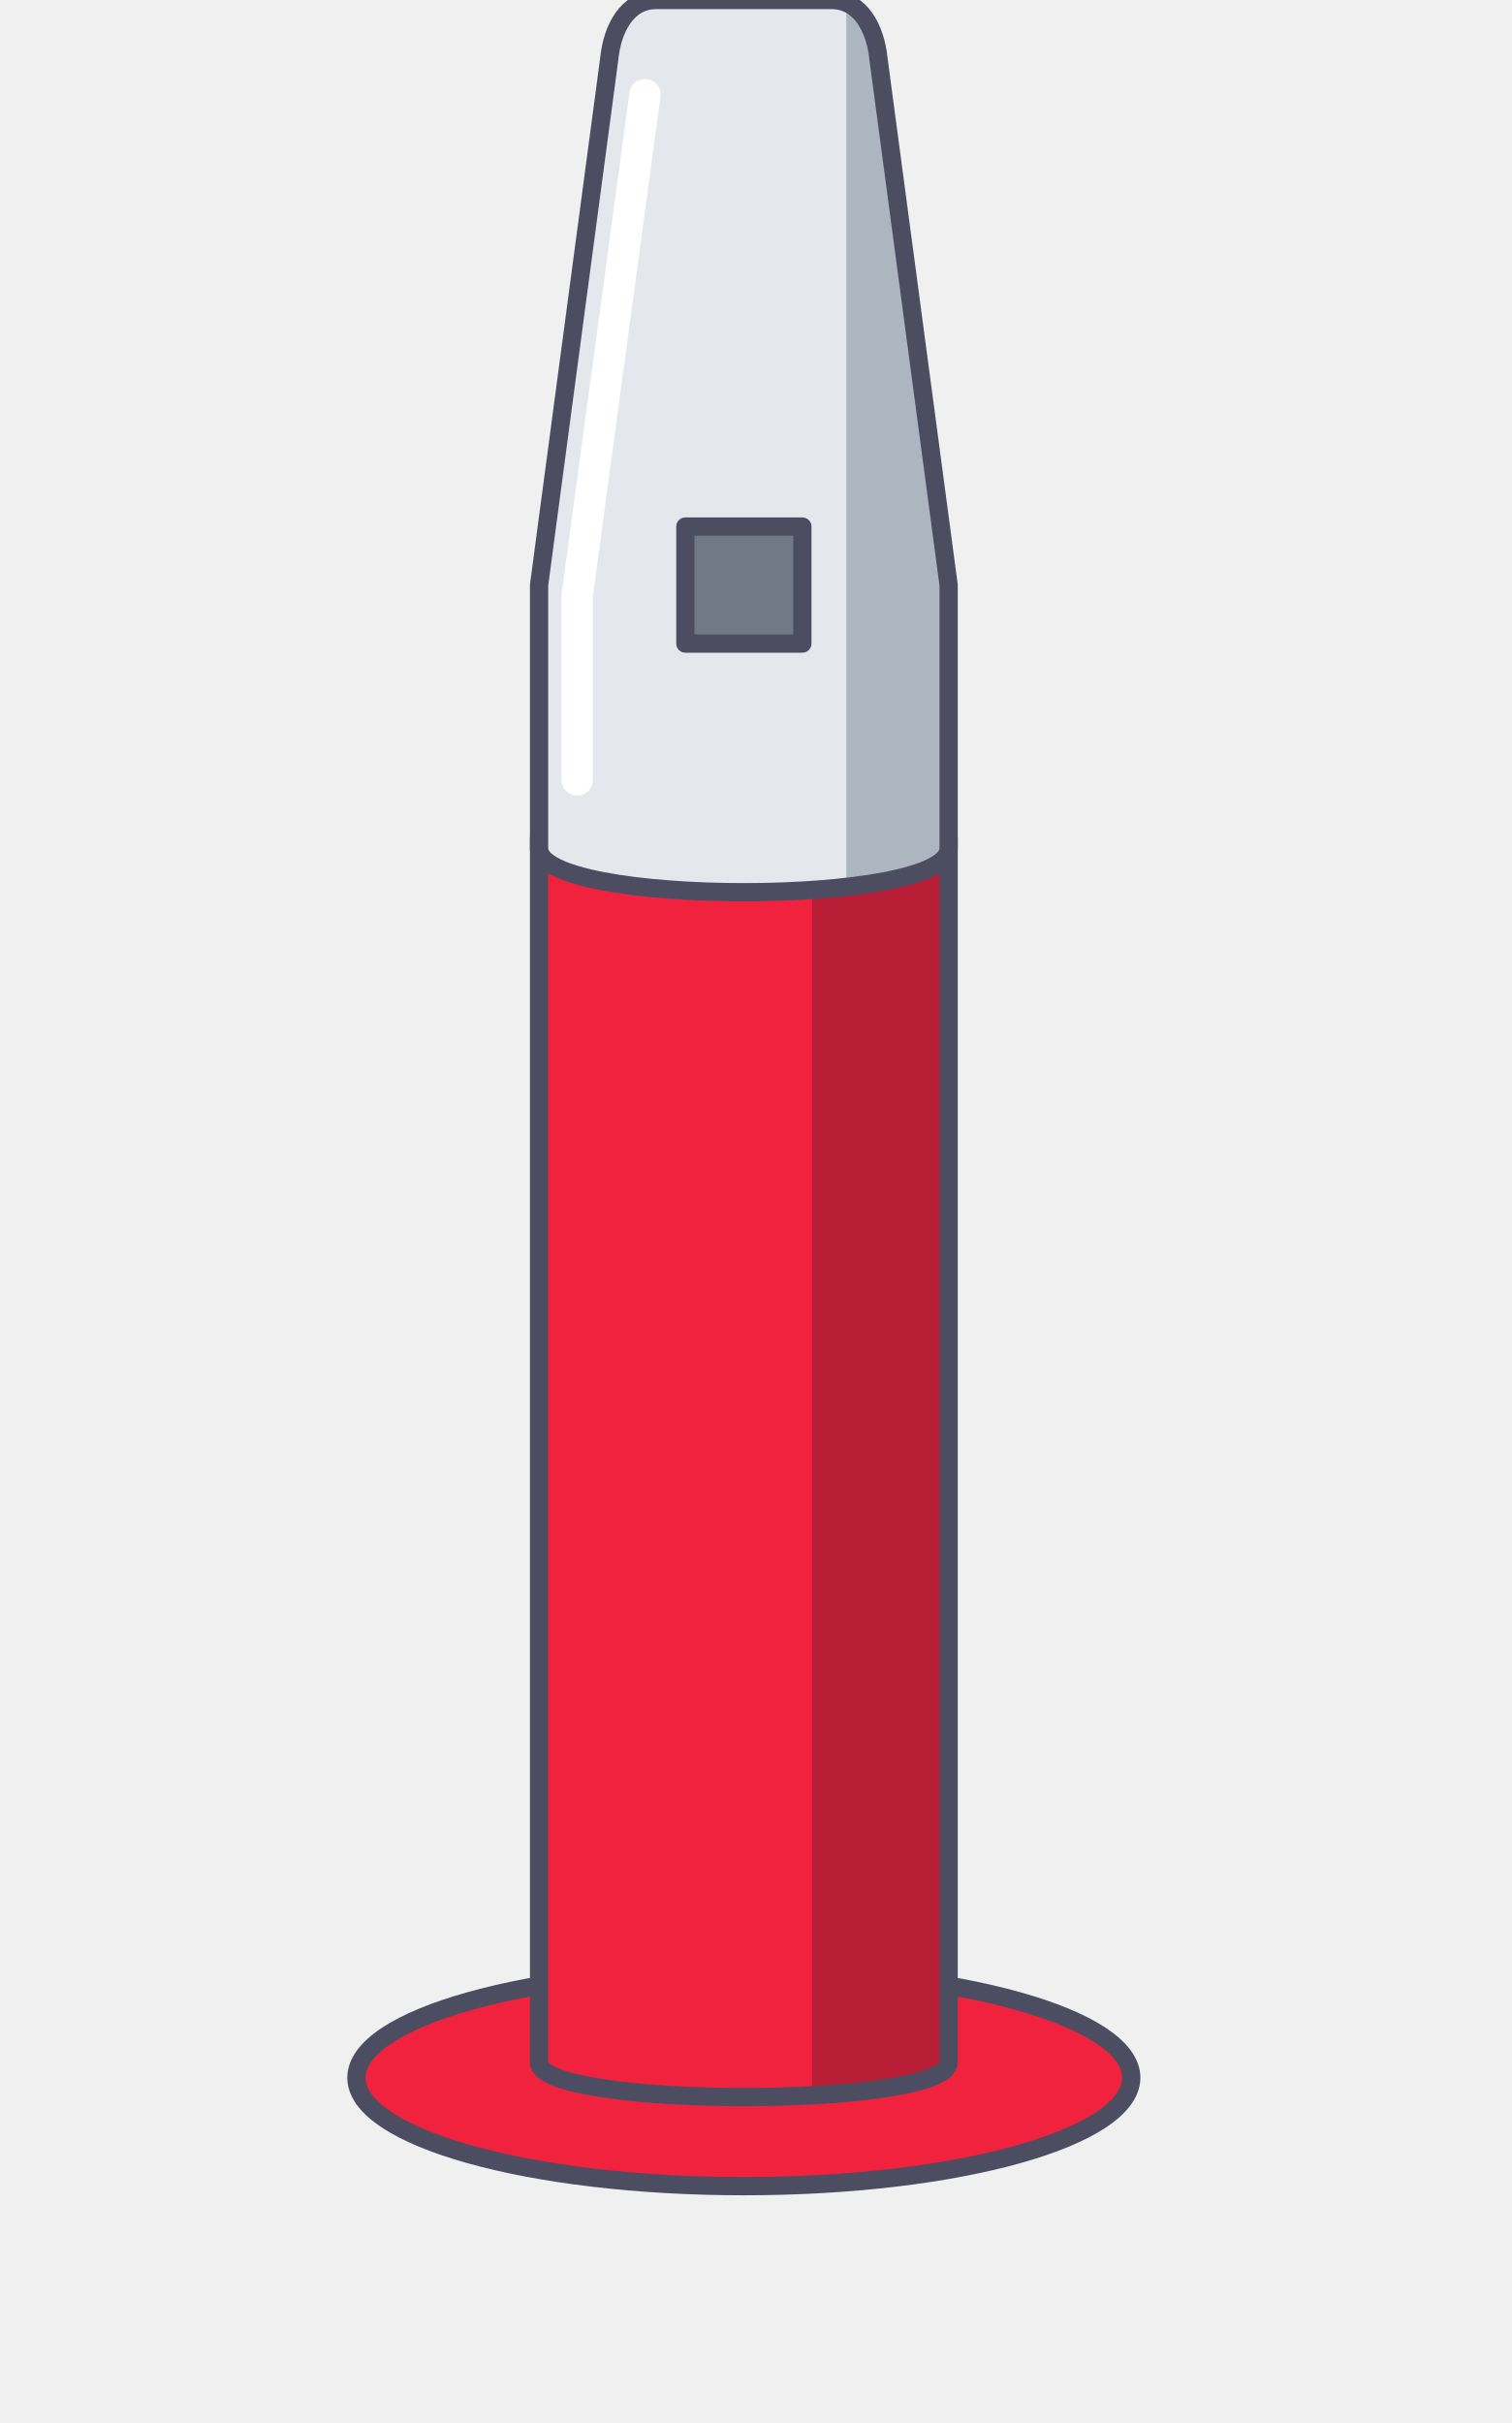
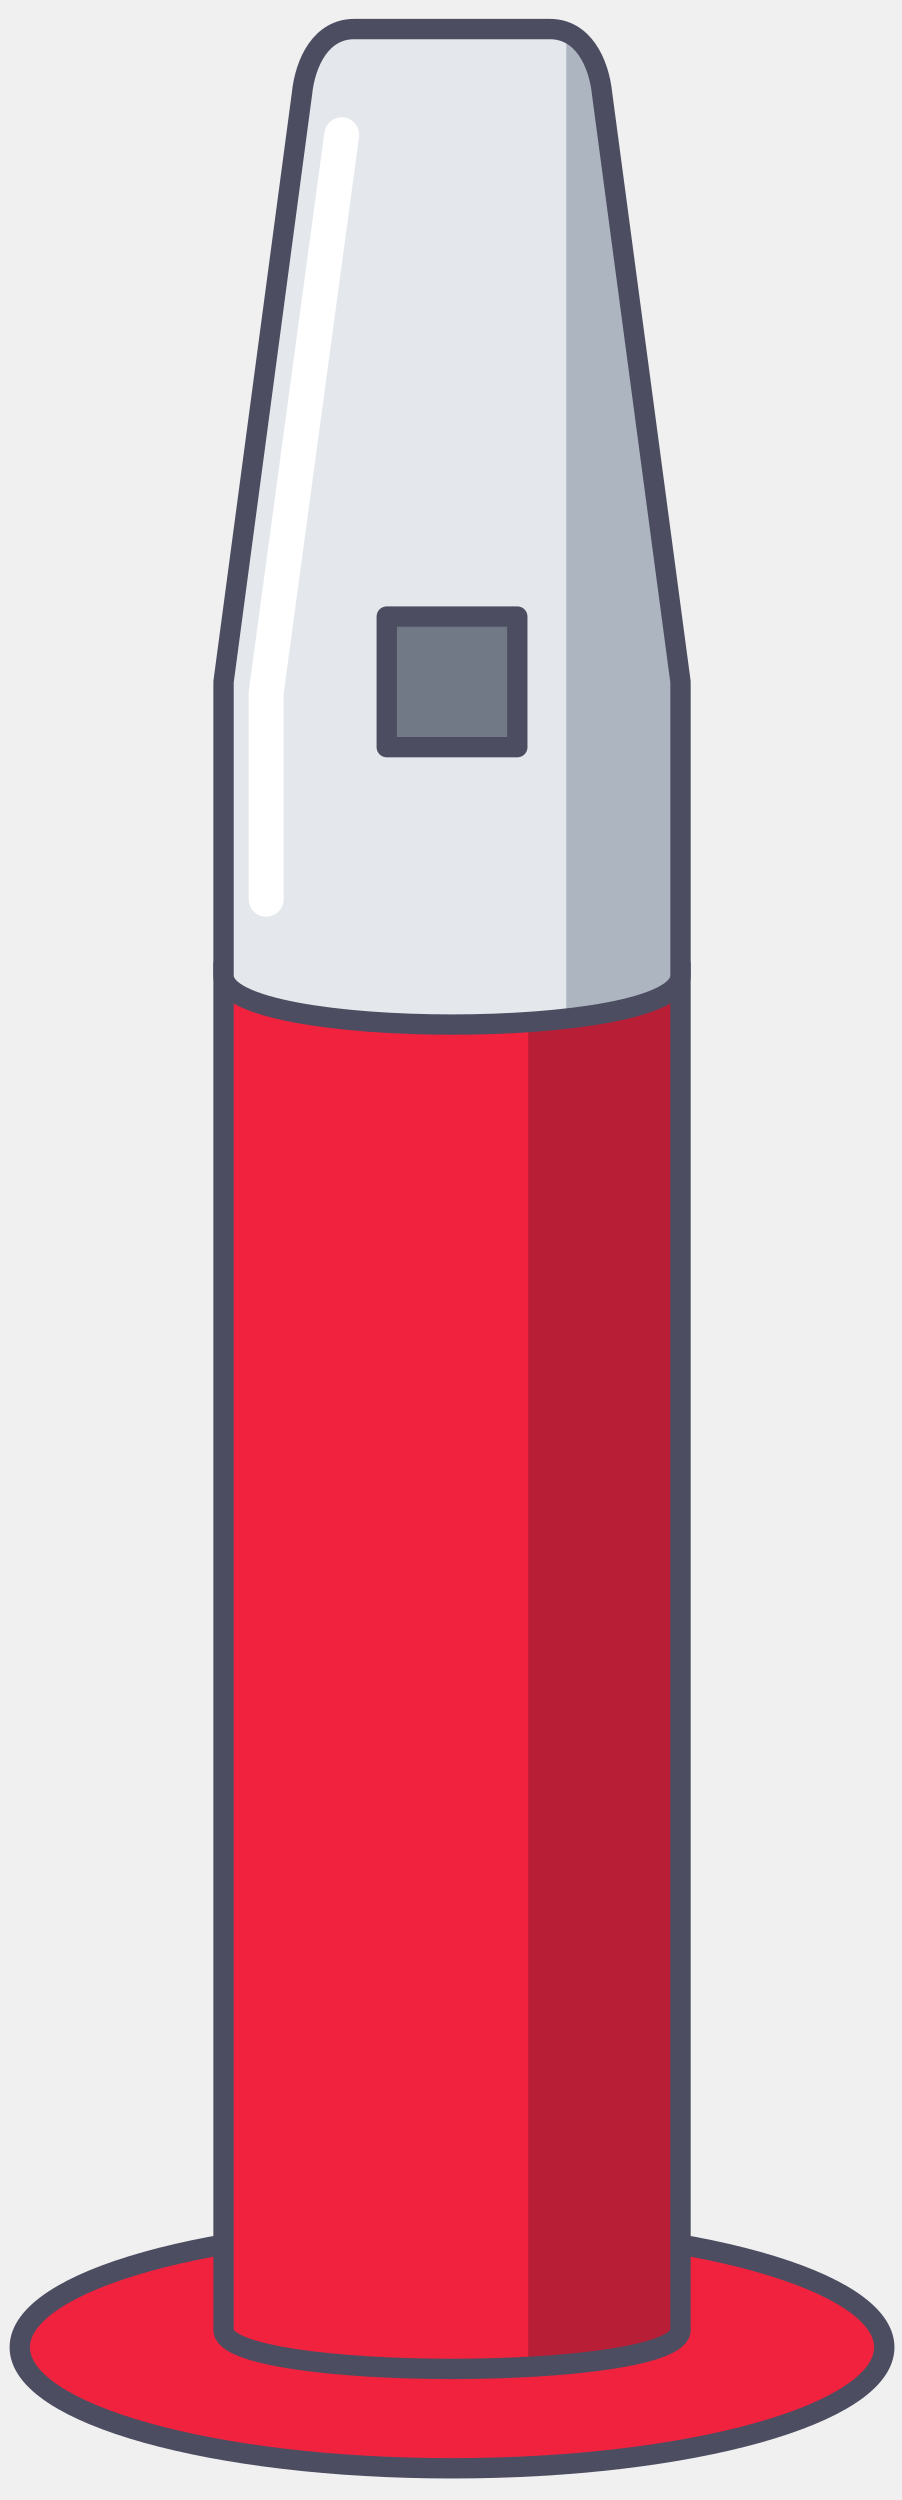
- <svg xmlns="http://www.w3.org/2000/svg" width="58" height="93" viewBox="0 0 58 93" fill="none">
+ <svg xmlns="http://www.w3.org/2000/svg" width="31" height="86" viewBox="13 -1 31 86" fill="none">
  <defs>
    <clipPath id="whistle-7-clip-tube">
      <path d="M20.69 32.164H36.409V79.152C36.409 80.936 20.69 80.936 20.69 79.152V32.164Z" />
    </clipPath>
    <clipPath id="whistle-7-clip-mouthpiece">
      <path d="M25.181 0H31.918C33.041 0 33.602 1.123 33.715 2.246L36.409 22.456V32.561C36.409 34.807 20.69 34.807 20.69 32.561V22.456L23.385 2.246C23.497 1.123 24.058 0 25.181 0Z" />
    </clipPath>
  </defs>
  <g data-part="base">
    <g data-layer="fill">
      <path d="M28.55 83.91C36.762 83.91 43.419 82.046 43.419 79.747C43.419 77.447 36.762 75.583 28.55 75.583C20.337 75.583 13.68 77.447 13.68 79.747C13.68 82.046 20.337 83.91 28.55 83.91Z" fill="#F0223E" />
    </g>
    <g data-layer="line" stroke="#4C4D61" stroke-width="0.7" stroke-linejoin="round" stroke-linecap="round">
      <path d="M28.55 83.91C36.762 83.91 43.419 82.046 43.419 79.747C43.419 77.447 36.762 75.583 28.55 75.583C20.337 75.583 13.68 77.447 13.68 79.747C13.68 82.046 20.337 83.91 28.55 83.91Z" />
    </g>
  </g>
  <g data-part="tube">
    <g data-layer="fill">
      <path d="M20.69 32.164H36.409V79.152C36.409 80.936 20.69 80.936 20.69 79.152V32.164Z" fill="#F0223E" />
    </g>
    <g data-layer="shade">
      <rect clip-path="url(#whistle-7-clip-tube)" x="31.17" y="31" width="7" height="53" fill="#B81E35" />
    </g>
    <g data-layer="line" stroke="#4C4D61" stroke-width="0.7" stroke-linejoin="round" stroke-linecap="round">
      <path d="M20.69 32.164H36.409V79.152C36.409 80.936 20.69 80.936 20.69 79.152V32.164Z" />
    </g>
  </g>
  <g data-part="mouthpiece">
    <g data-layer="fill">
      <path d="M25.181 0H31.918C33.041 0 33.602 1.123 33.715 2.246L36.409 22.456V32.561C36.409 34.807 20.69 34.807 20.69 32.561V22.456L23.385 2.246C23.497 1.123 24.058 0 25.181 0Z" fill="#E4E8EC" />
    </g>
    <g data-layer="shade">
      <rect clip-path="url(#whistle-7-clip-mouthpiece)" x="32.48" y="-1" width="5" height="37" fill="#ADB6C0" />
    </g>
    <g data-layer="highlight">
      <path clip-path="url(#whistle-7-clip-mouthpiece)" d="M24.755 3.635L22.155 22.835V29.935" stroke="#FFFFFF" stroke-width="1.2" stroke-linejoin="round" stroke-linecap="round" />
    </g>
    <g data-layer="line" stroke="#4C4D61" stroke-width="0.7" stroke-linejoin="round" stroke-linecap="round">
      <path d="M25.181 0H31.918C33.041 0 33.602 1.123 33.715 2.246L36.409 22.456V32.561C36.409 34.807 20.69 34.807 20.69 32.561V22.456L23.385 2.246C23.497 1.123 24.058 0 25.181 0Z" />
    </g>
  </g>
  <g data-part="window">
    <g data-layer="fill">
      <path d="M26.304 20.21H30.795V24.702H26.304V20.21Z" fill="#707985" />
    </g>
    <g data-layer="line" stroke="#4C4D61" stroke-width="0.7" stroke-linejoin="round" stroke-linecap="round">
      <path d="M26.304 20.21H30.795V24.702H26.304V20.21Z" />
    </g>
  </g>
</svg>
